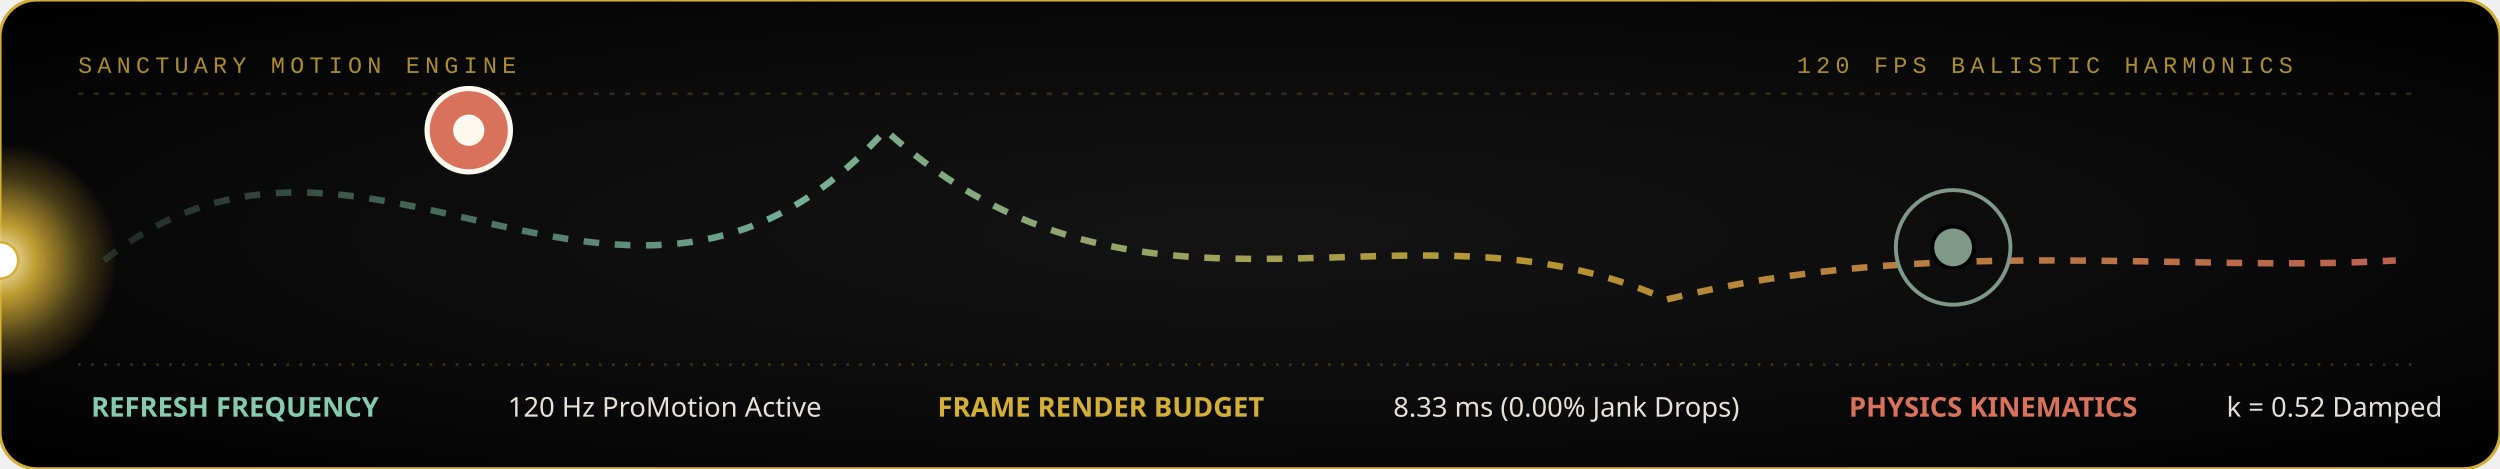
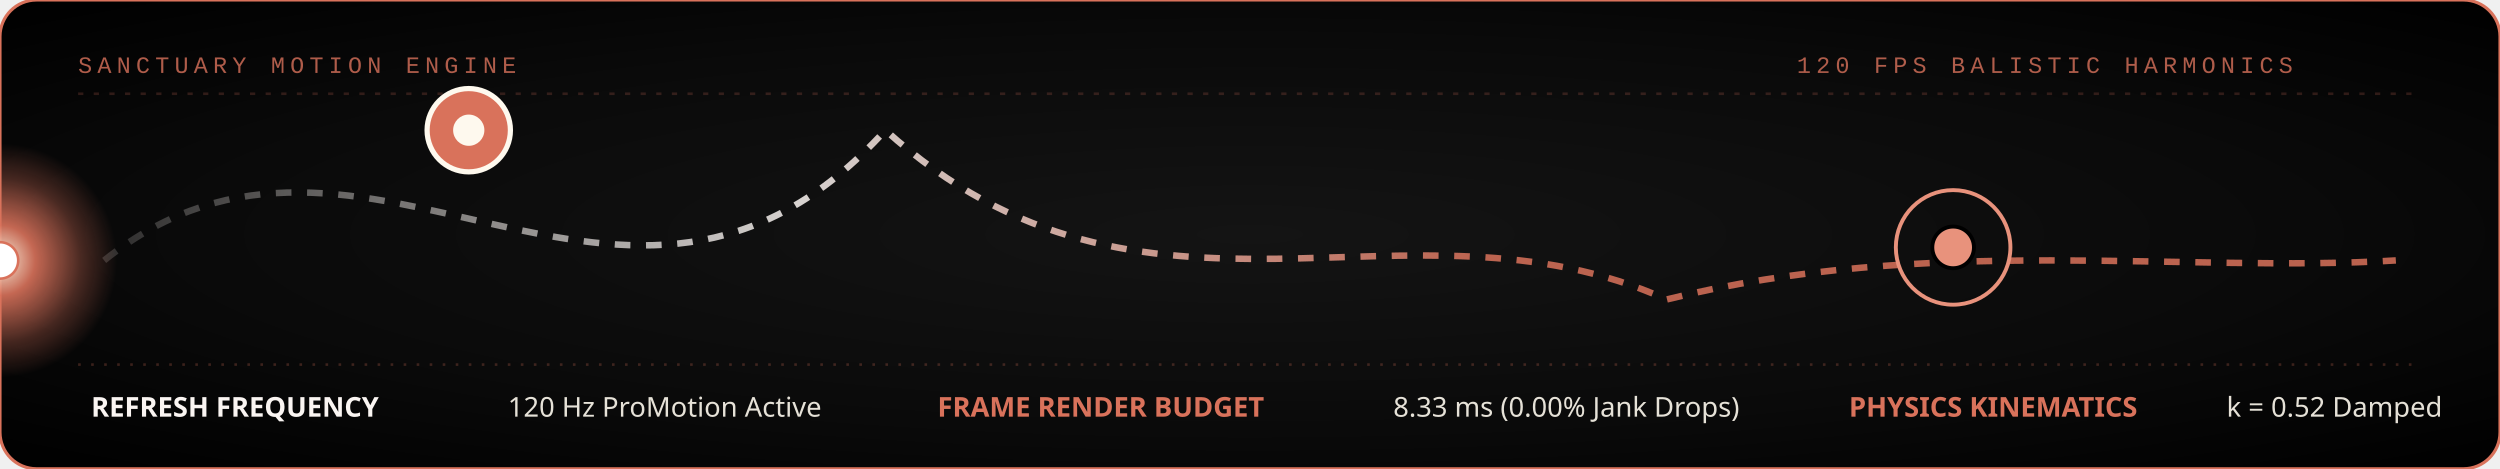
<svg xmlns="http://www.w3.org/2000/svg" viewBox="0 0 960 180" width="100%" height="100%">
  <defs>
    <radialGradient id="motionBg" cx="50%" cy="50%" r="70%">
      <stop offset="0%" stop-color="#141414" />
      <stop offset="60%" stop-color="#0A0A0A" />
      <stop offset="100%" stop-color="#000000" />
    </radialGradient>
    <radialGradient id="mercuryGlow" cx="50%" cy="50%" r="50%">
      <stop offset="0%" stop-color="#FFF9E6" />
-       <stop offset="30%" stop-color="#D4AF37" stop-opacity="0.9" />
-       <stop offset="70%" stop-color="#D4AF37" stop-opacity="0.3" />
-       <stop offset="100%" stop-color="#D4AF37" stop-opacity="0" />
+       <stop offset="30%" stop-color="#D9725B" stop-opacity="0.9" />
+       <stop offset="70%" stop-color="#D9725B" stop-opacity="0.3" />
+       <stop offset="100%" stop-color="#D9725B" stop-opacity="0" />
    </radialGradient>
    <linearGradient id="waveGrad" x1="0%" y1="0%" x2="100%" y2="0%">
-       <stop offset="0%" stop-color="#86CBB0" stop-opacity="0.2" />
-       <stop offset="30%" stop-color="#86CBB0" />
-       <stop offset="60%" stop-color="#D4AF37" />
+       <stop offset="0%" stop-color="#FAF5F2" stop-opacity="0.2" />
+       <stop offset="30%" stop-color="#FAF5F2" />
+       <stop offset="60%" stop-color="#D9725B" />
      <stop offset="100%" stop-color="#D9725B" />
    </linearGradient>
  </defs>
  <style>
    @keyframes moveMercury {
      0% { transform: translateX(60px); }
      50% { transform: translateX(860px); }
      100% { transform: translateX(60px); }
    }
    @keyframes bounceBall {
      0%, 100% { transform: translateY(0px) scale(1, 1); }
      50% { transform: translateY(45px) scale(0.9, 1.1); }
      55% { transform: translateY(50px) scale(1.2, 0.8); }
    }
    @keyframes pulseHaptic {
      0%, 100% { transform: scale(1); opacity: 0.3; }
      50% { transform: scale(1.6); opacity: 1; }
    }
    @keyframes waveDash {
      to { stroke-dashoffset: -100; }
    }

    .mercury-pool { animation: moveMercury 5s cubic-bezier(0.45, 0.05, 0.55, 0.95) infinite; }
    .spring-ball { transform-origin: center; animation: bounceBall 1.2s cubic-bezier(0.28, 0.84, 0.42, 1) infinite; }
    .haptic-ring { transform-origin: 750px 90px; animation: pulseHaptic 1.2s ease-out infinite; }
    .traveling-wave { stroke-dasharray: 6 6; animation: waveDash 2s linear infinite; }
  </style>
-   <rect width="960" height="180" rx="14" fill="url(#motionBg)" stroke="#D4AF37" stroke-width="1.2" />
-   <g font-family="'Courier New', monospace" font-size="9" fill="#D4AF37" opacity="0.8" letter-spacing="2">
+   <rect width="960" height="180" rx="14" fill="url(#motionBg)" stroke="#D9725B" stroke-width="1.2" />
+   <g font-family="'Courier New', monospace" font-size="9" fill="#D9725B" opacity="0.8" letter-spacing="2">
    <text x="30" y="28">SANCTUARY MOTION ENGINE</text>
    <text x="690" y="28">120 FPS BALISTIC HARMONICS</text>
  </g>
-   <line x1="30" y1="36" x2="930" y2="36" stroke="#D4AF37" stroke-opacity="0.2" stroke-dasharray="2 4" />
+   <line x1="30" y1="36" x2="930" y2="36" stroke="#D9725B" stroke-opacity="0.2" stroke-dasharray="2 4" />
  <path d="M 40 100 C 140 20, 240 160, 340 50 C 440 140, 540 70, 640 115 C 740 90, 840 105, 920 100" stroke="url(#waveGrad)" stroke-width="2.5" fill="none" opacity="0.85" class="traveling-wave" />
  <g class="mercury-pool">
    <circle cx="0" cy="100" r="45" fill="url(#mercuryGlow)" />
-     <circle cx="0" cy="100" r="7" fill="#FFFFFF" stroke="#D4AF37" stroke-width="1" />
+     <circle cx="0" cy="100" r="7" fill="#FFFFFF" stroke="#D9725B" stroke-width="1" />
  </g>
  <g transform="translate(180, 50)" class="spring-ball">
    <circle cx="0" cy="0" r="16" fill="#D9725B" stroke="#FEF9EE" stroke-width="2" />
    <circle cx="0" cy="0" r="6" fill="#FEF9EE" />
  </g>
-   <circle cx="750" cy="95" r="22" stroke="#7E998A" stroke-width="1.5" fill="none" class="haptic-ring" />
-   <circle cx="750" cy="95" r="8" fill="#7E998A" stroke="#000000" stroke-width="1.5" />
-   <line x1="30" y1="140" x2="930" y2="140" stroke="#D4AF37" stroke-opacity="0.25" stroke-dasharray="1 4" />
+   <circle cx="750" cy="95" r="22" stroke="#E8927C" stroke-width="1.5" fill="none" class="haptic-ring" />
+   <circle cx="750" cy="95" r="8" fill="#E8927C" stroke="#000000" stroke-width="1.5" />
+   <line x1="30" y1="140" x2="930" y2="140" stroke="#D9725B" stroke-opacity="0.25" stroke-dasharray="1 4" />
  <g font-family="'DM Sans', 'Segoe UI', sans-serif" font-size="10.5" fill="#FEF9EE">
-     <text x="35" y="160" fill="#86CBB0" font-weight="700">REFRESH FREQUENCY</text>
+     <text x="35" y="160" fill="#FAF5F2" font-weight="700">REFRESH FREQUENCY</text>
    <text x="195" y="160" opacity="0.9">120 Hz ProMotion Active</text>
-     <text x="360" y="160" fill="#D4AF37" font-weight="700">FRAME RENDER BUDGET</text>
+     <text x="360" y="160" fill="#D9725B" font-weight="700">FRAME RENDER BUDGET</text>
    <text x="535" y="160" opacity="0.9">8.33 ms (0.00% Jank Drops)</text>
    <text x="710" y="160" fill="#D9725B" font-weight="700">PHYSICS KINEMATICS</text>
    <text x="855" y="160" opacity="0.9">k = 0.52 Damped</text>
  </g>
</svg>
